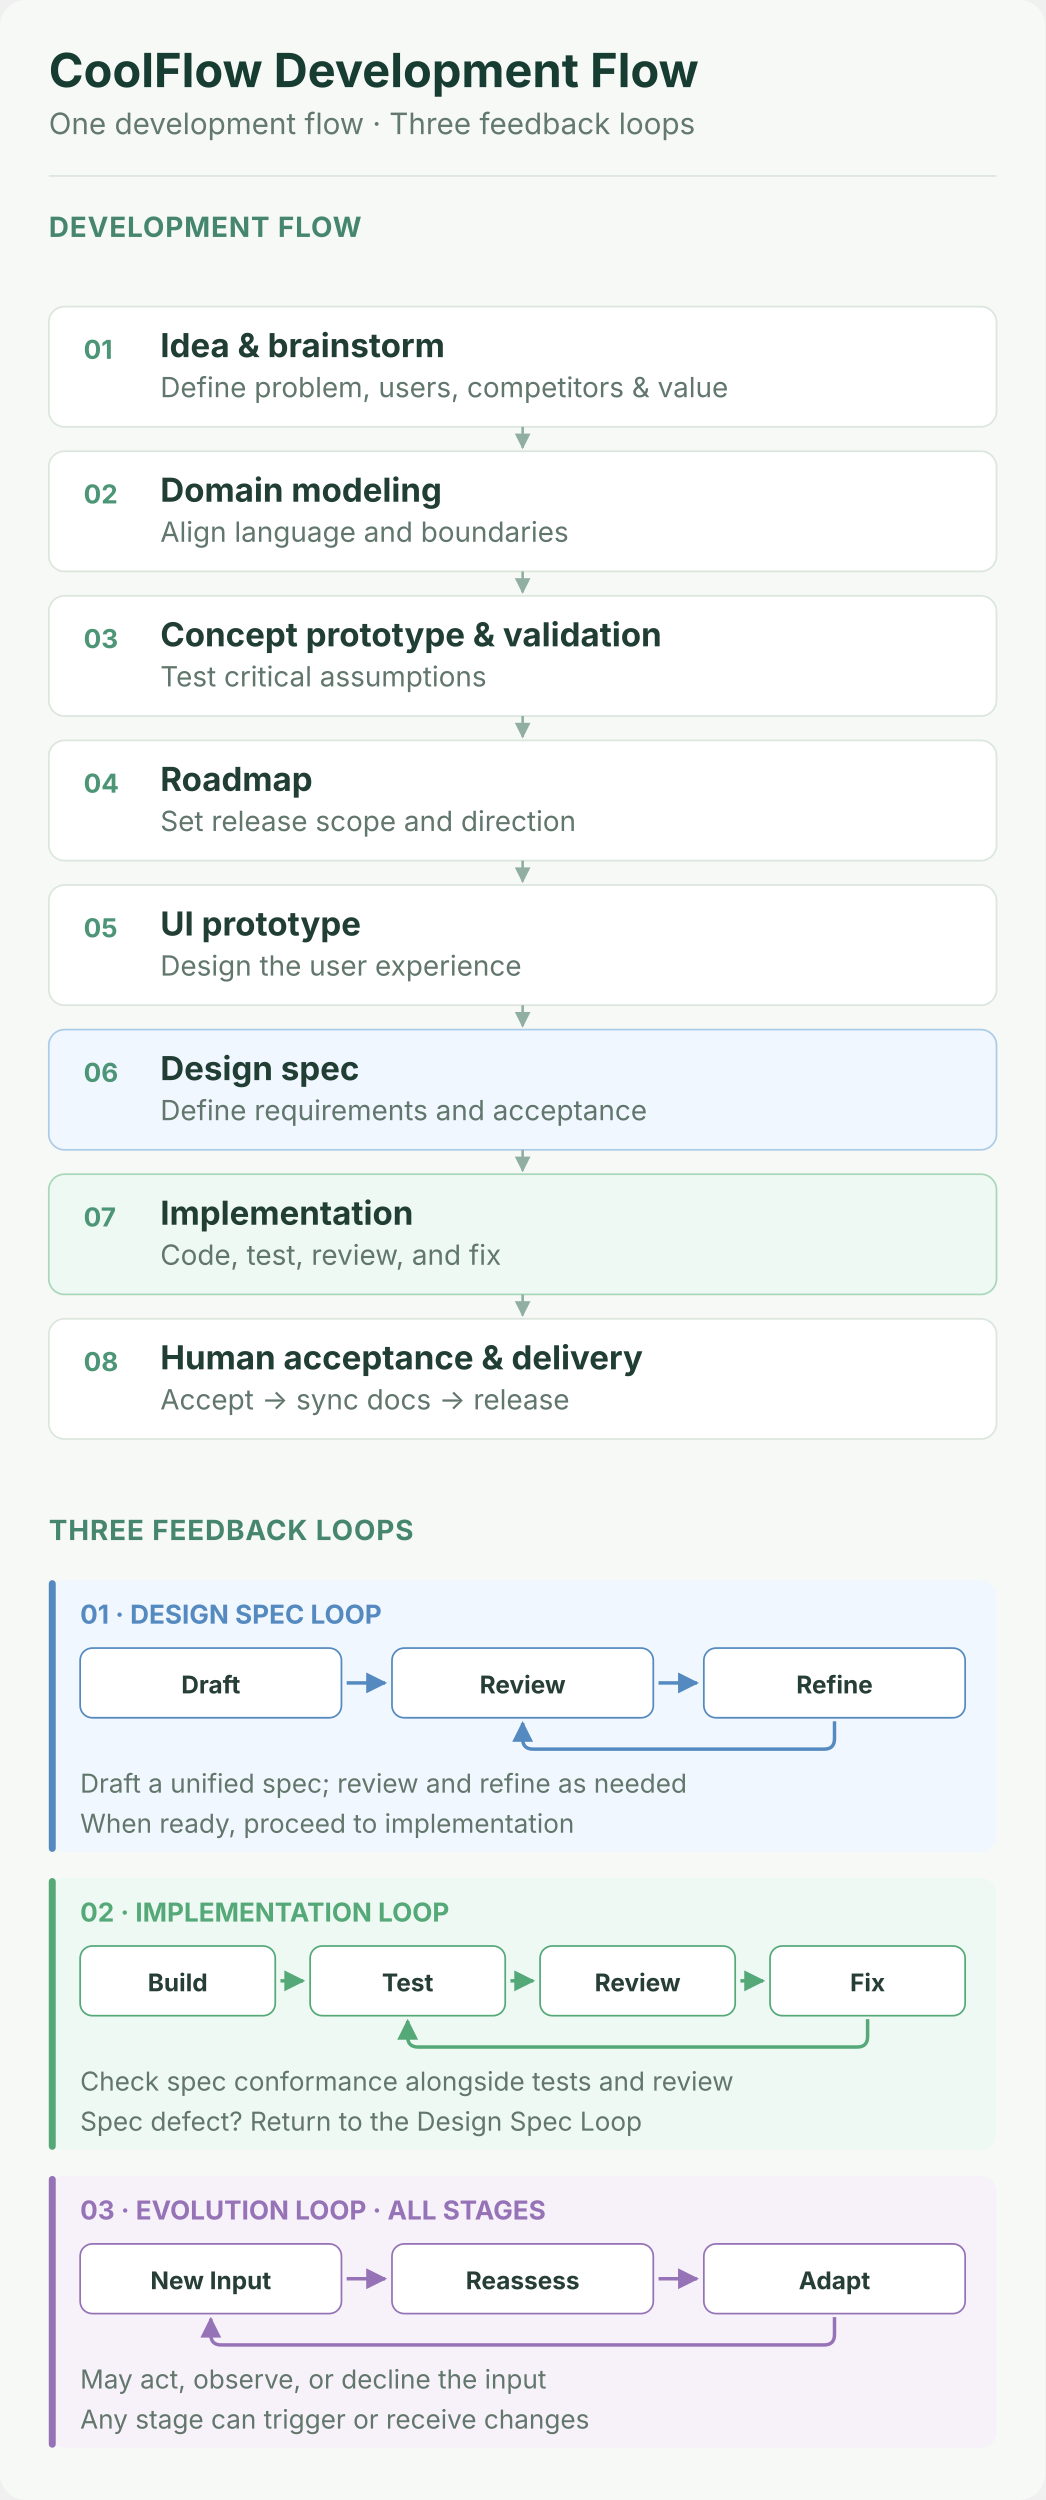
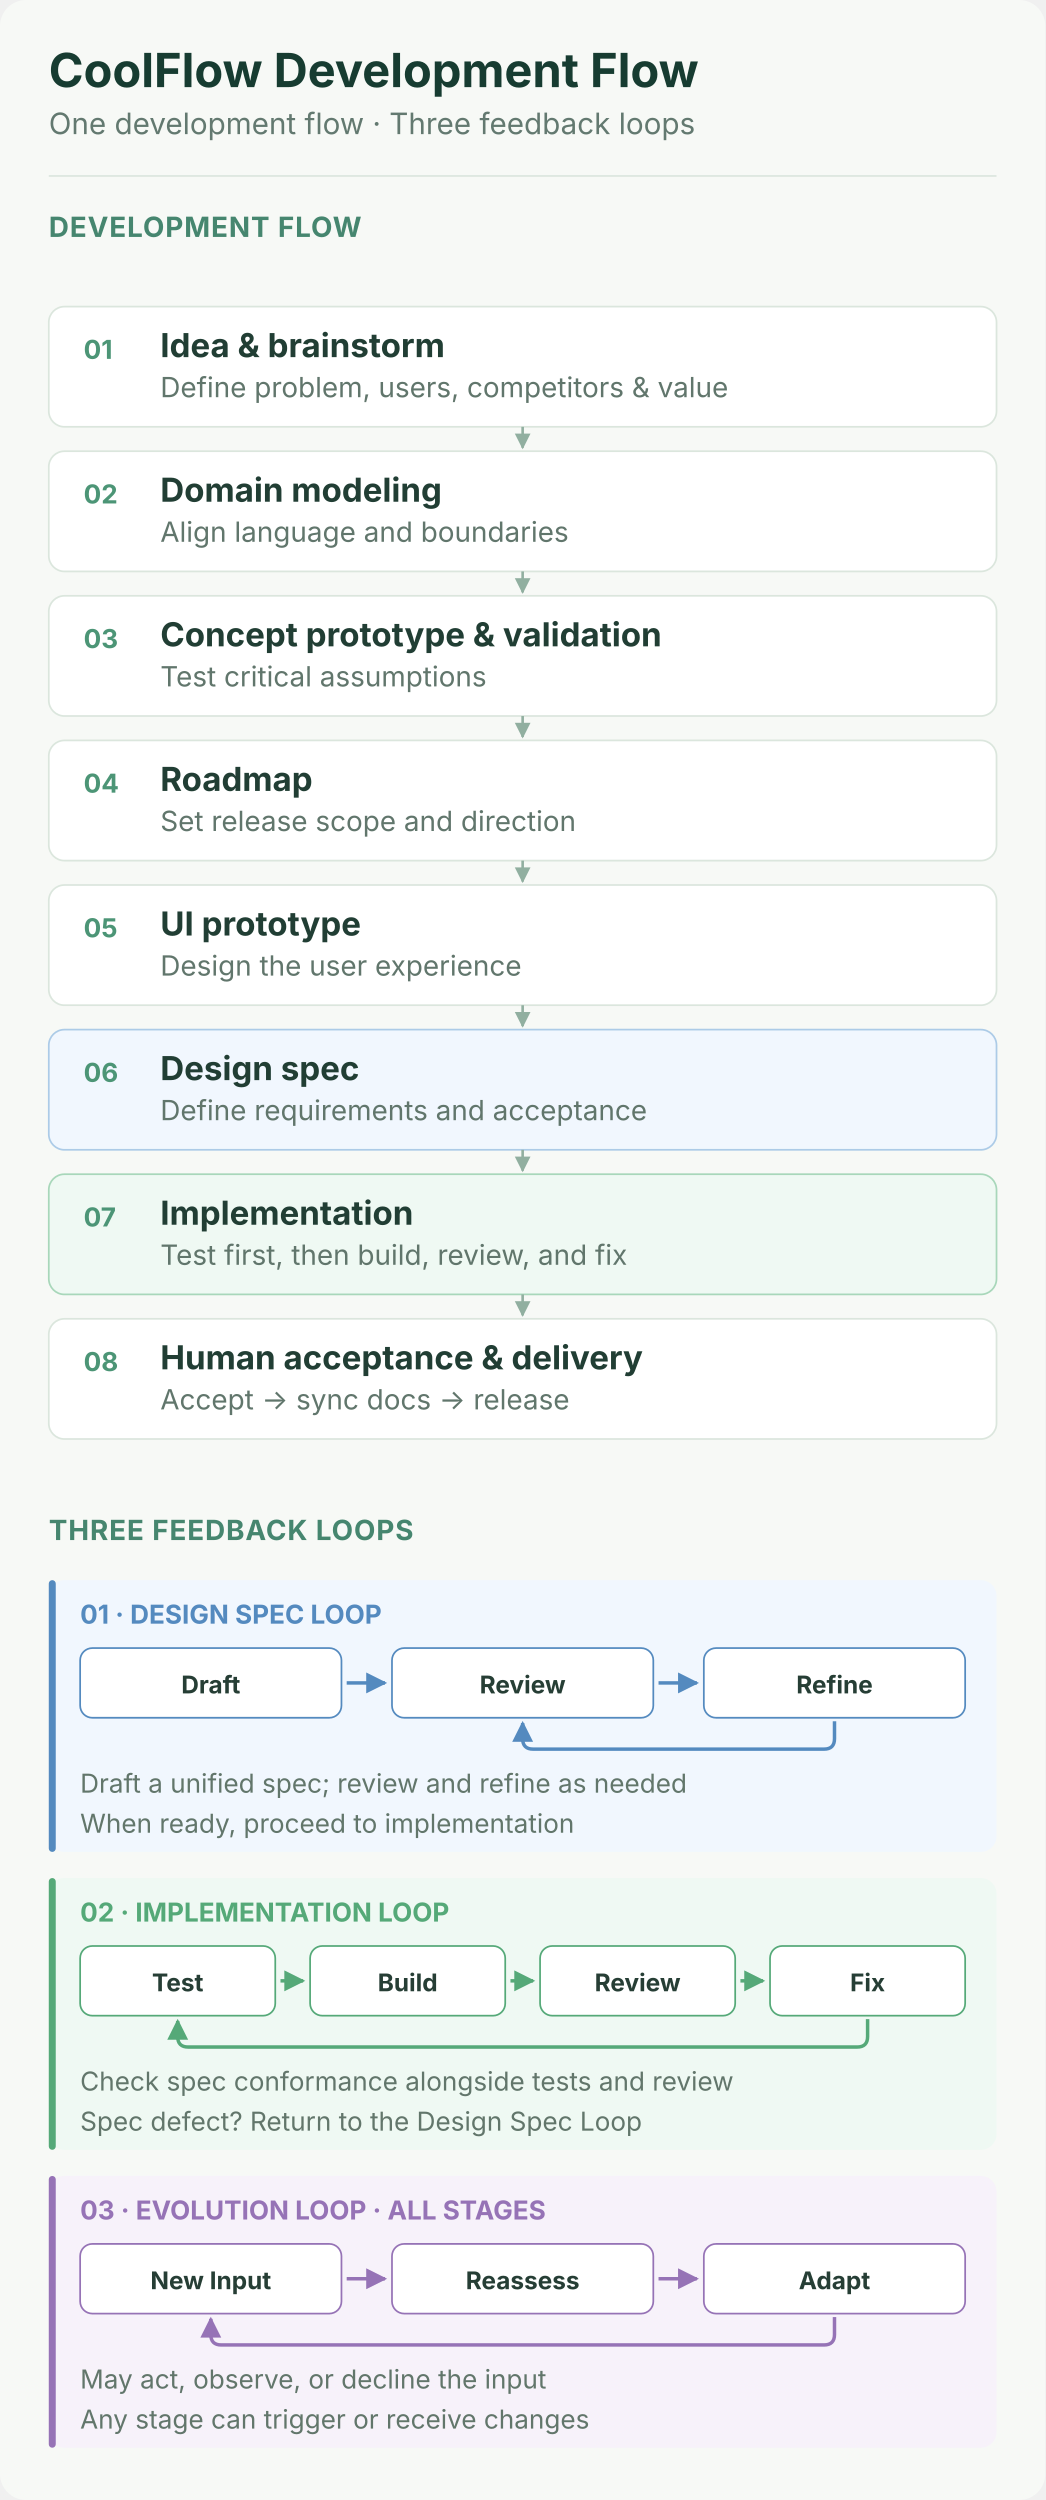
<svg xmlns="http://www.w3.org/2000/svg" width="600" height="1435" viewBox="0 0 600 1435" role="img" aria-labelledby="title desc">
  <style>text{font-family:system-ui,-apple-system,BlinkMacSystemFont,'Segoe UI','PingFang SC','Microsoft YaHei',sans-serif}.brand{font-size:27px;font-weight:750;fill:#173c31}.sub{font-size:17px;fill:#637970}.section{font-size:16px;font-weight:750;letter-spacing:.5px;fill:#46866f}.hint{font-size:14px;fill:#70837a}.number{font-size:15px;font-weight:750;fill:#4c9576}.stage{font-size:19px;font-weight:700;fill:#213e34}.desc{font-size:16px;fill:#61766c}.arrow{fill:none;stroke:#91afa0;stroke-width:1.5;marker-end:url(#tip)}.loopTitle{font-size:15px;font-weight:750}.nodeLabel{font-size:14px;font-weight:700;fill:#263e35}.loopSeq{font-size:18px;font-weight:700;fill:#263e35}.loopDesc{font-size:15px;fill:#62766b}.foot{font-size:15px;fill:#536c60}</style>
  <defs>
    <marker id="tip" viewBox="0 0 10 10" refX="9" refY="5" markerWidth="6" markerHeight="6" orient="auto">
      <path d="M0 0 L10 5 L0 10 Z" fill="#91afa0" />
    </marker>
    <marker id="loop-tip-0" viewBox="0 0 10 10" refX="9" refY="5" markerWidth="6" markerHeight="6" orient="auto">
      <path d="M0 0 L10 5 L0 10 Z" fill="#548abf" />
    </marker>
    <marker id="loop-tip-1" viewBox="0 0 10 10" refX="9" refY="5" markerWidth="6" markerHeight="6" orient="auto">
      <path d="M0 0 L10 5 L0 10 Z" fill="#55a978" />
    </marker>
    <marker id="loop-tip-2" viewBox="0 0 10 10" refX="9" refY="5" markerWidth="6" markerHeight="6" orient="auto">
      <path d="M0 0 L10 5 L0 10 Z" fill="#9673b6" />
    </marker>
  </defs>
  <rect width="600" height="1435" rx="15" fill="#f7f9f6" />
  <text x="28" y="50" class="brand">CoolFlow Development Flow</text>
  <text x="28" y="77" class="sub">One development flow · Three feedback loops</text>
  <path d="M28 101 H572" stroke="#dce6df" />
  <text x="28" y="136" class="section">DEVELOPMENT FLOW</text>
  <g>
    <rect x="28" y="176" width="544" height="69" rx="9" fill="#fff" stroke="#dbe6dd" />
    <text x="48" y="206" class="number">01</text>
    <text x="92" y="205" class="stage">Idea &amp; brainstorm</text>
    <text x="92" y="228" class="desc">Define problem, users, competitors &amp; value</text>
  </g>
  <path d="M300 245 V257" class="arrow" />
  <g>
    <rect x="28" y="259" width="544" height="69" rx="9" fill="#fff" stroke="#dbe6dd" />
    <text x="48" y="289" class="number">02</text>
    <text x="92" y="288" class="stage">Domain modeling</text>
    <text x="92" y="311" class="desc">Align language and boundaries</text>
  </g>
  <path d="M300 328 V340" class="arrow" />
  <g>
    <rect x="28" y="342" width="544" height="69" rx="9" fill="#fff" stroke="#dbe6dd" />
    <text x="48" y="372" class="number">03</text>
    <text x="92" y="371" class="stage">Concept prototype &amp; validation</text>
    <text x="92" y="394" class="desc">Test critical assumptions</text>
  </g>
  <path d="M300 411 V423" class="arrow" />
  <g>
    <rect x="28" y="425" width="544" height="69" rx="9" fill="#fff" stroke="#dbe6dd" />
    <text x="48" y="455" class="number">04</text>
    <text x="92" y="454" class="stage">Roadmap</text>
    <text x="92" y="477" class="desc">Set release scope and direction</text>
  </g>
  <path d="M300 494 V506" class="arrow" />
  <g>
    <rect x="28" y="508" width="544" height="69" rx="9" fill="#fff" stroke="#dbe6dd" />
    <text x="48" y="538" class="number">05</text>
    <text x="92" y="537" class="stage">UI prototype</text>
    <text x="92" y="560" class="desc">Design the user experience</text>
  </g>
  <path d="M300 577 V589" class="arrow" />
  <g>
    <rect x="28" y="591" width="544" height="69" rx="9" fill="#f1f7fe" stroke="#accbe7" />
    <text x="48" y="621" class="number">06</text>
    <text x="92" y="620" class="stage">Design spec</text>
    <text x="92" y="643" class="desc">Define requirements and acceptance</text>
  </g>
  <path d="M300 660 V672" class="arrow" />
  <g>
    <rect x="28" y="674" width="544" height="69" rx="9" fill="#eff9f3" stroke="#a8d7ba" />
    <text x="48" y="704" class="number">07</text>
    <text x="92" y="703" class="stage">Implementation</text>
-     <text x="92" y="726" class="desc">Code, test, review, and fix</text>
+     <text x="92" y="726" class="desc">Test first, then build, review, and fix</text>
  </g>
  <path d="M300 743 V755" class="arrow" />
  <g>
    <rect x="28" y="757" width="544" height="69" rx="9" fill="#fff" stroke="#dbe6dd" />
    <text x="48" y="787" class="number">08</text>
    <text x="92" y="786" class="stage">Human acceptance &amp; delivery</text>
    <text x="92" y="809" class="desc">Accept → sync docs → release</text>
  </g>
  <text x="28" y="884" class="section">THREE FEEDBACK LOOPS</text>
  <g>
    <rect x="28" y="907" width="544" height="156" rx="9" fill="#f1f7fe" />
    <rect x="28" y="907" width="4" height="156" rx="2" fill="#548abf" />
    <text x="46" y="932" class="loopTitle" fill="#548abf">01 · DESIGN SPEC LOOP</text>
    <rect x="46" y="946" width="150" height="40" rx="7" fill="#fff" stroke="#548abf" />
    <text x="121" y="972" text-anchor="middle" class="nodeLabel">Draft</text>
    <rect x="225" y="946" width="150" height="40" rx="7" fill="#fff" stroke="#548abf" />
    <text x="300" y="972" text-anchor="middle" class="nodeLabel">Review</text>
    <rect x="404" y="946" width="150" height="40" rx="7" fill="#fff" stroke="#548abf" />
    <text x="479" y="972" text-anchor="middle" class="nodeLabel">Refine</text>
    <path d="M199 966 H221" fill="none" stroke="#548abf" stroke-width="2" marker-end="url(#loop-tip-0)" />
    <path d="M378 966 H400" fill="none" stroke="#548abf" stroke-width="2" marker-end="url(#loop-tip-0)" />
    <path d="M479 988 V998 Q479 1004 473 1004 H306 Q300 1004 300 998 V989" fill="none" stroke="#548abf" stroke-width="2" marker-end="url(#loop-tip-0)" />
    <text x="46" y="1029" class="loopDesc">Draft a unified spec; review and refine as needed</text>
    <text x="46" y="1052" class="loopDesc">When ready, proceed to implementation</text>
  </g>
  <g>
    <rect x="28" y="1078" width="544" height="156" rx="9" fill="#eff9f3" />
    <rect x="28" y="1078" width="4" height="156" rx="2" fill="#55a978" />
    <text x="46" y="1103" class="loopTitle" fill="#55a978">02 · IMPLEMENTATION LOOP</text>
    <rect x="46" y="1117" width="112" height="40" rx="7" fill="#fff" stroke="#55a978" />
-     <text x="102" y="1143" text-anchor="middle" class="nodeLabel">Build</text>
+     <text x="102" y="1143" text-anchor="middle" class="nodeLabel">Test</text>
    <rect x="178" y="1117" width="112" height="40" rx="7" fill="#fff" stroke="#55a978" />
-     <text x="234" y="1143" text-anchor="middle" class="nodeLabel">Test</text>
+     <text x="234" y="1143" text-anchor="middle" class="nodeLabel">Build</text>
    <rect x="310" y="1117" width="112" height="40" rx="7" fill="#fff" stroke="#55a978" />
    <text x="366" y="1143" text-anchor="middle" class="nodeLabel">Review</text>
    <rect x="442" y="1117" width="112" height="40" rx="7" fill="#fff" stroke="#55a978" />
    <text x="498" y="1143" text-anchor="middle" class="nodeLabel">Fix</text>
    <path d="M161 1137 H174" fill="none" stroke="#55a978" stroke-width="2" marker-end="url(#loop-tip-1)" />
    <path d="M293 1137 H306" fill="none" stroke="#55a978" stroke-width="2" marker-end="url(#loop-tip-1)" />
    <path d="M425 1137 H438" fill="none" stroke="#55a978" stroke-width="2" marker-end="url(#loop-tip-1)" />
-     <path d="M498 1159 V1169 Q498 1175 492 1175 H240 Q234 1175 234 1169 V1160" fill="none" stroke="#55a978" stroke-width="2" marker-end="url(#loop-tip-1)" />
+     <path d="M498 1159 V1169 Q498 1175 492 1175 H108 Q102 1175 102 1169 V1160" fill="none" stroke="#55a978" stroke-width="2" marker-end="url(#loop-tip-1)" />
    <text x="46" y="1200" class="loopDesc">Check spec conformance alongside tests and review</text>
    <text x="46" y="1223" class="loopDesc">Spec defect? Return to the Design Spec Loop</text>
  </g>
  <g>
    <rect x="28" y="1249" width="544" height="156" rx="9" fill="#f7f2fa" />
    <rect x="28" y="1249" width="4" height="156" rx="2" fill="#9673b6" />
    <text x="46" y="1274" class="loopTitle" fill="#9673b6">03 · EVOLUTION LOOP · ALL STAGES</text>
    <rect x="46" y="1288" width="150" height="40" rx="7" fill="#fff" stroke="#9673b6" />
    <text x="121" y="1314" text-anchor="middle" class="nodeLabel">New Input</text>
    <rect x="225" y="1288" width="150" height="40" rx="7" fill="#fff" stroke="#9673b6" />
    <text x="300" y="1314" text-anchor="middle" class="nodeLabel">Reassess</text>
    <rect x="404" y="1288" width="150" height="40" rx="7" fill="#fff" stroke="#9673b6" />
    <text x="479" y="1314" text-anchor="middle" class="nodeLabel">Adapt</text>
    <path d="M199 1308 H221" fill="none" stroke="#9673b6" stroke-width="2" marker-end="url(#loop-tip-2)" />
    <path d="M378 1308 H400" fill="none" stroke="#9673b6" stroke-width="2" marker-end="url(#loop-tip-2)" />
    <path d="M479 1330 V1340 Q479 1346 473 1346 H127 Q121 1346 121 1340 V1331" fill="none" stroke="#9673b6" stroke-width="2" marker-end="url(#loop-tip-2)" />
    <text x="46" y="1371" class="loopDesc">May act, observe, or decline the input</text>
    <text x="46" y="1394" class="loopDesc">Any stage can trigger or receive changes</text>
  </g>
</svg>
